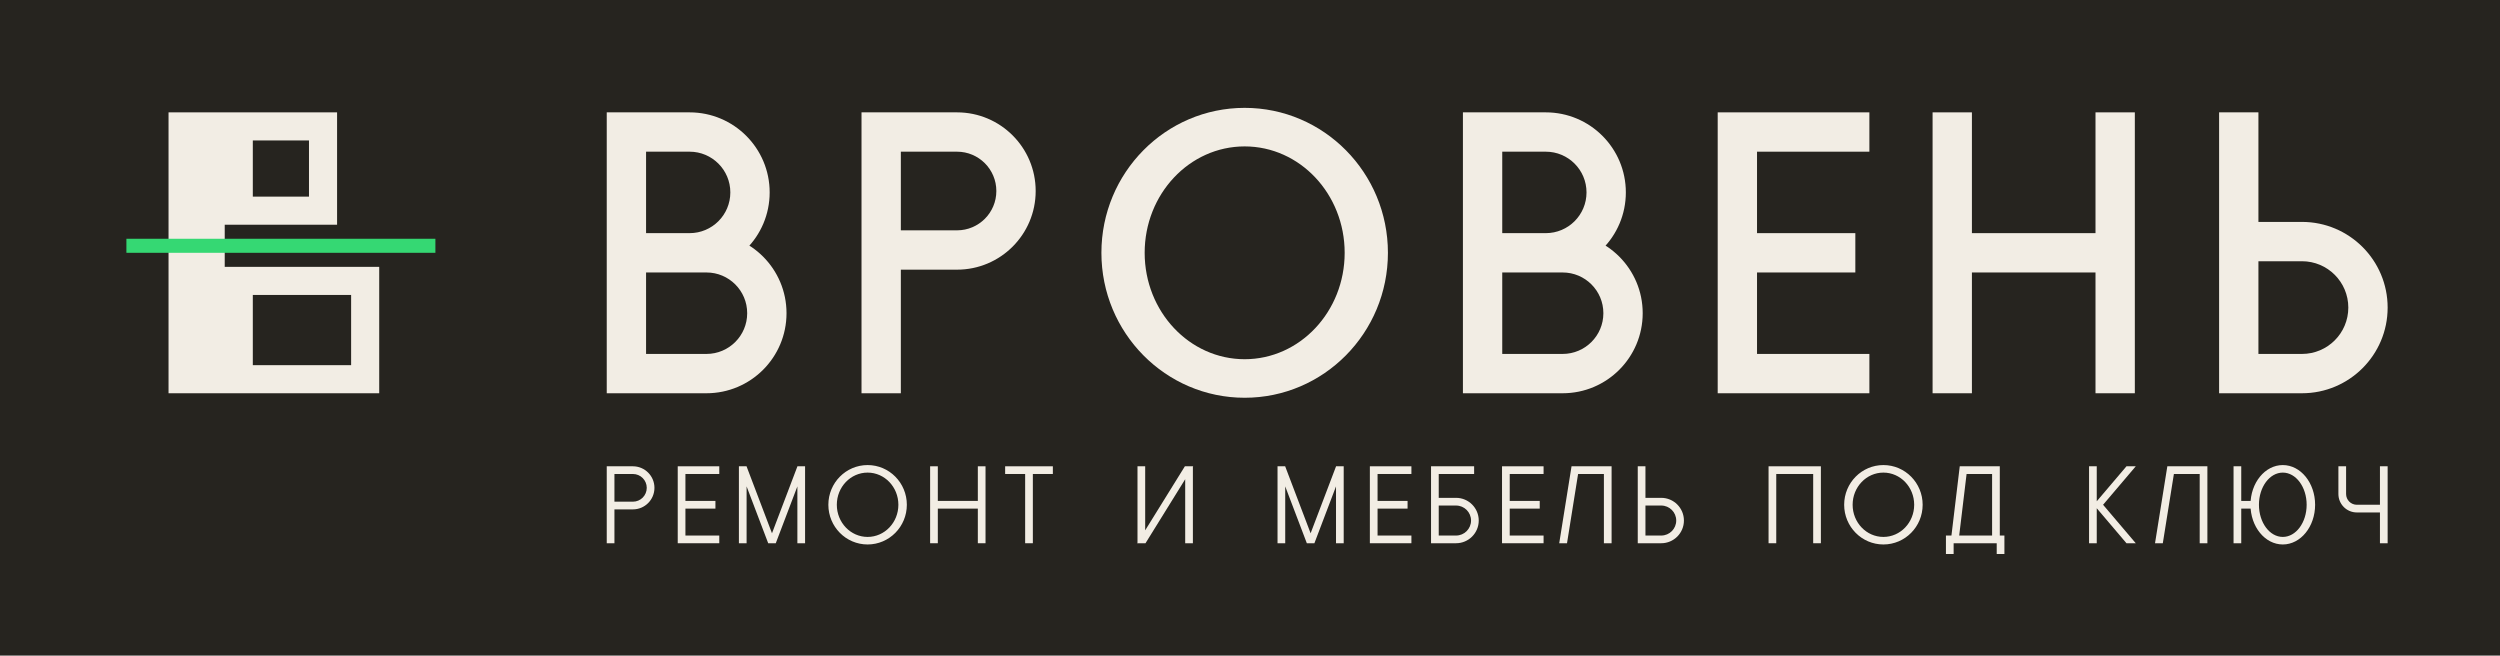
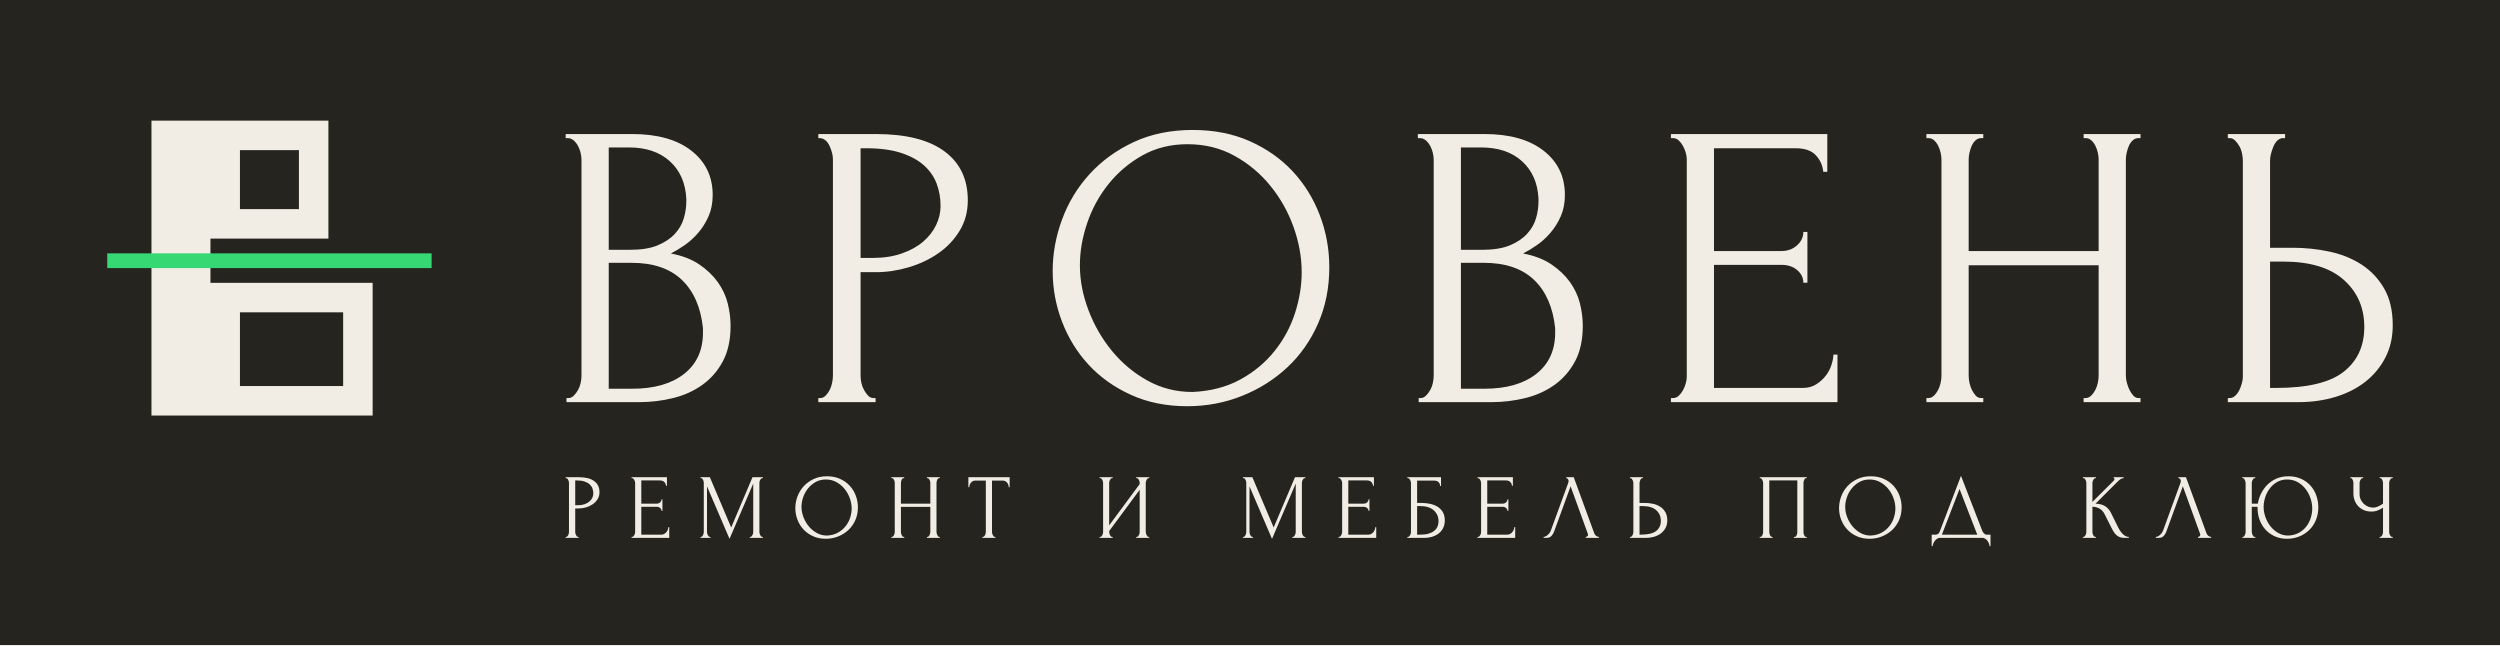
- <svg xmlns="http://www.w3.org/2000/svg" viewBox="0 0 890 233.39" width="890" height="233.39" role="img" aria-label="ВРОВЕНЬ">
-   <rect width="890" height="233.39" fill="#26241F" />
-   <g transform="translate(40 30) scale(5)">
+ <svg xmlns="http://www.w3.org/2000/svg" viewBox="0 0 932.52 240.62" width="932.52" height="240.62" role="img" aria-label="ВРОВЕНЬ">
+   <rect width="932.52" height="240.62" fill="#26241F" />
+   <g transform="translate(34.5 34) scale(5.5)">
    <path fill="#F2EDE4" fill-rule="evenodd" d="M4 2H8V22H4ZM8 2H16V10H8ZM10 4V8H14V4ZM8 13H19V22H8ZM10 15V20H17V15Z" />
    <path fill="#35D873" d="M1 11H23V12H1Z" />
  </g>
-   <g transform="translate(216 40) scale(1)" fill="#F2EDE4">
-     <path transform="translate(0 0)" d="M0 0H14V100H0ZM0 0H29.5A28.5 28.5 0 0 1 29.5 57H0ZM14 14V43H29.5A14.5 14.5 0 0 0 29.5 14ZM0 43H35.5A28.5 28.5 0 0 1 35.5 100H0ZM14 57V86H35.5A14.5 14.5 0 0 0 35.5 57Z" />
-     <path transform="translate(90.7 0)" d="M0 0H14V100H0ZM0 0H34A28 28 0 0 1 34 56H0ZM14 14V42H34A14 14 0 0 0 34 14Z" />
-     <path transform="translate(176.1 0)" d="M0 50A51 51.6 0 1 1 102 50A51 51.6 0 1 1 0 50ZM15.4 50A35.6 37.88 0 1 0 86.6 50A35.6 37.88 0 1 0 15.4 50Z" />
-     <path transform="translate(304.8 0)" d="M0 0H14V100H0ZM0 0H29.5A28.5 28.5 0 0 1 29.5 57H0ZM14 14V43H29.5A14.5 14.5 0 0 0 29.5 14ZM0 43H35.5A28.5 28.5 0 0 1 35.5 100H0ZM14 57V86H35.5A14.5 14.5 0 0 0 35.5 57Z" />
-     <path transform="translate(395.5 0)" d="M0 0H14V100H0ZM0 0H54V14H0ZM0 43H49V57H0ZM0 86H54V100H0Z" />
-     <path transform="translate(472 0)" d="M0 0H14V100H0ZM58 0H72V100H58ZM0 43H72V57H0Z" />
-     <path transform="translate(574 0)" d="M0 0H14V100H0ZM0 39H29.5A30.5 30.5 0 0 1 29.5 100H0ZM14 53V86H29.5A16.5 16.5 0 0 0 29.5 53Z" />
+   <g transform="translate(211 50) scale(1)" fill="#F2EDE4">
+     <path transform="translate(-6.52 0)" d="M6.82 98.48H7.58Q8.64 98.48 9.55 97.58Q10.45 96.67 11.14 95.45Q11.82 94.24 12.12 92.8Q12.42 91.36 12.42 90.15V9.55Q12.42 8.48 12.12 7.12Q11.82 5.76 11.14 4.47Q10.45 3.18 9.47 2.35Q8.48 1.52 7.27 1.52H6.52V0H31.36Q45.45 0 53.41 6.21Q61.36 12.42 61.36 22.73Q61.36 27.12 59.85 30.61Q58.33 34.09 55.98 36.82Q53.64 39.55 50.91 41.44Q48.18 43.33 45.76 44.55Q52.12 45.76 56.36 48.64Q60.61 51.52 63.26 55.23Q65.91 58.94 66.97 63.18Q68.03 67.42 68.03 71.52Q68.03 79.39 65.15 84.77Q62.27 90.15 57.5 93.56Q52.73 96.97 46.59 98.48Q40.45 100 33.94 100H6.82ZM57.73 72.42Q56.52 60.76 49.85 54.39Q43.18 48.03 31.06 48.03H22.58V95H31.36Q43.64 95 50.68 89.47Q57.73 83.94 57.73 74.09ZM51.52 24.09Q51.06 15.3 45.38 10.15Q39.7 5 30.15 5H22.58V43.18H30.45Q36.82 43.18 40.83 41.52Q44.85 39.85 47.27 37.2Q49.7 34.55 50.61 31.36Q51.52 28.18 51.52 25.15ZM100.76 0H122.27Q139.09 0 147.8 6.44Q156.52 12.88 156.52 24.7Q156.52 31.06 153.48 36.06Q150.45 41.06 145.53 44.47Q140.61 47.88 134.47 49.7Q128.33 51.52 122.27 51.52H116.52V90.15Q116.52 91.36 116.82 92.8Q117.12 94.24 117.8 95.45Q118.48 96.67 119.32 97.58Q120.15 98.48 121.36 98.48H122.12V100H100.76V98.48H101.52Q102.58 98.48 103.48 97.58Q104.39 96.67 105 95.45Q105.61 94.24 105.91 92.8Q106.21 91.36 106.21 90.15V9.39Q106.21 7.27 105 4.55Q103.79 1.82 101.52 1.52H100.76ZM116.52 5.3V46.21H121.06Q127.12 46.21 131.89 44.55Q136.67 42.88 139.85 40.15Q143.03 37.42 144.7 33.94Q146.36 30.45 146.36 26.82Q146.36 22.42 144.92 18.56Q143.48 14.7 140.23 11.74Q136.97 8.79 131.67 7.05Q126.36 5.3 118.64 5.3ZM240.45 -1.52Q252.27 -1.52 261.67 2.65Q271.06 6.82 277.65 13.86Q284.24 20.91 287.8 30.23Q291.36 39.55 291.36 49.7Q291.36 61.06 287.2 70.61Q283.03 80.15 275.76 86.97Q268.48 93.79 258.86 97.65Q249.24 101.52 238.33 101.52Q226.67 101.52 217.35 97.27Q208.03 93.03 201.59 86.06Q195.15 79.09 191.67 70Q188.18 60.91 188.18 51.06Q188.18 41.36 191.67 31.89Q195.15 22.42 201.89 15Q208.64 7.58 218.33 3.03Q228.03 -1.52 240.45 -1.52ZM240.3 96.21Q250.45 95.76 258.11 91.59Q265.76 87.42 270.91 80.98Q276.06 74.55 278.56 66.82Q281.06 59.09 281.06 51.52Q281.06 43.18 278.03 34.7Q275 26.21 269.39 19.32Q263.79 12.42 255.98 8.11Q248.18 3.79 238.48 3.79Q229.09 3.79 221.67 7.95Q214.24 12.12 209.02 18.64Q203.79 25.15 201.06 33.18Q198.33 41.21 198.33 48.94Q198.33 57.27 201.52 65.68Q204.7 74.09 210.3 80.91Q215.91 87.73 223.56 91.97Q231.21 96.21 240.3 96.21ZM324.7 98.48H325.45Q326.52 98.48 327.42 97.58Q328.33 96.67 329.02 95.45Q329.7 94.24 330 92.8Q330.3 91.36 330.3 90.15V9.55Q330.3 8.48 330 7.12Q329.7 5.76 329.02 4.47Q328.33 3.18 327.35 2.35Q326.36 1.52 325.15 1.52H324.39V0H349.24Q363.33 0 371.29 6.21Q379.24 12.42 379.24 22.73Q379.24 27.12 377.73 30.61Q376.21 34.09 373.86 36.82Q371.52 39.55 368.79 41.44Q366.06 43.33 363.64 44.55Q370 45.76 374.24 48.64Q378.48 51.52 381.14 55.23Q383.79 58.94 384.85 63.18Q385.91 67.42 385.91 71.52Q385.91 79.39 383.03 84.77Q380.15 90.15 375.38 93.56Q370.61 96.97 364.47 98.48Q358.33 100 351.82 100H324.7ZM375.61 72.42Q374.39 60.76 367.73 54.39Q361.06 48.03 348.94 48.03H340.45V95H349.24Q361.52 95 368.56 89.47Q375.61 83.94 375.61 74.09ZM369.39 24.09Q368.94 15.3 363.26 10.15Q357.58 5 348.03 5H340.45V43.18H348.33Q354.7 43.18 358.71 41.52Q362.73 39.85 365.15 37.2Q367.58 34.55 368.48 31.36Q369.39 28.18 369.39 25.15ZM418.79 98.48H419.55Q420.76 98.48 421.67 97.65Q422.58 96.82 423.26 95.61Q423.94 94.39 424.32 93.03Q424.7 91.67 424.7 90.45V9.39Q424.7 8.33 424.32 6.97Q423.94 5.61 423.26 4.39Q422.58 3.18 421.67 2.35Q420.76 1.52 419.55 1.52H418.79V0H477.12V14.09H475.61Q475.3 10.61 472.88 7.95Q470.45 5.3 465.3 5.3H434.85V43.64H460Q463.48 43.64 465.83 41.52Q468.18 39.39 468.18 36.52H469.7V55.45H468.18Q468.18 52.73 465.91 50.76Q463.64 48.79 460 48.79H434.85V94.7H468.03Q470.91 94.7 473.03 93.33Q475.15 91.97 476.59 90.08Q478.03 88.18 478.71 85.98Q479.39 83.79 479.39 82.27H480.91V100H418.79ZM572.73 98.48H573.48Q574.55 98.48 575.45 97.65Q576.36 96.82 577.05 95.53Q577.73 94.24 578.03 92.8Q578.33 91.36 578.33 90.15V48.94H529.85V90.15Q529.85 91.36 530.15 92.8Q530.45 94.24 531.06 95.45Q531.67 96.67 532.5 97.58Q533.33 98.48 534.55 98.48H535.3V100H514.09V98.48H514.85Q515.91 98.48 516.82 97.65Q517.73 96.82 518.41 95.53Q519.09 94.24 519.39 92.8Q519.7 91.36 519.7 90.15V9.39Q519.7 8.33 519.39 6.97Q519.09 5.61 518.48 4.39Q517.88 3.18 516.97 2.35Q516.06 1.52 514.85 1.52H514.09V0H535.3V1.52H534.55Q533.33 1.52 532.42 2.35Q531.52 3.18 530.98 4.39Q530.45 5.61 530.15 6.97Q529.85 8.33 529.85 9.39V43.64H578.33V9.39Q578.33 8.33 578.03 6.97Q577.73 5.61 577.12 4.39Q576.52 3.18 575.61 2.35Q574.7 1.52 573.48 1.52H572.73V0H593.94V1.52H593.18Q591.97 1.52 591.06 2.35Q590.15 3.18 589.62 4.39Q589.09 5.61 588.79 6.97Q588.48 8.33 588.48 9.39V90.15Q588.48 91.36 588.86 92.8Q589.24 94.24 589.85 95.45Q590.45 96.67 591.29 97.58Q592.12 98.48 593.18 98.48H593.94V100H572.73ZM626.52 98.48H627.27Q628.33 98.48 629.24 97.65Q630.15 96.82 630.76 95.61Q631.36 94.39 631.74 93.03Q632.12 91.67 632.12 90.61V9.85Q632.12 8.79 631.82 7.27Q631.52 5.76 630.83 4.55Q630.15 3.33 629.24 2.42Q628.33 1.52 627.27 1.52H626.52V0H647.88V1.52H646.82Q644.7 1.82 643.48 4.77Q642.27 7.73 642.27 9.85V42.42H650.76Q657.73 42.42 664.47 43.86Q671.21 45.3 676.44 48.71Q681.67 52.12 684.85 57.65Q688.03 63.18 688.03 71.36Q688.03 78.03 685.3 83.33Q682.58 88.64 677.88 92.35Q673.18 96.06 666.74 98.03Q660.3 100 652.88 100H626.52ZM644.55 94.7Q662.12 94.7 669.77 88.64Q677.42 82.58 677.42 71.97Q677.42 61.21 669.77 54.39Q662.12 47.58 647.27 47.58H642.27V94.7Z" />
  </g>
-   <g transform="translate(216 166) scale(0.273923)" fill="#F2EDE4">
-     <path transform="translate(0 0)" d="M0 0H10V100H0ZM0 0H34A28 28 0 0 1 34 56H0ZM10 10V46H34A18 18 0 0 0 34 10Z" />
-     <path transform="translate(92.26 0)" d="M0 0H10V100H0ZM0 0H54V10H0ZM0 45H49V55H0ZM0 90H54V100H0Z" />
-     <path transform="translate(171.76 0)" d="M0 0H10V100H0ZM76 0H86V100H76ZM0.08 0L9.92 0L47.92 100L38.08 100ZM76.08 0L85.92 0L47.92 100L38.08 100Z" />
-     <path transform="translate(288.02 0)" d="M0 50A51 51.6 0 1 1 102 50A51 51.6 0 1 1 0 50ZM11 50A40 41.8 0 1 0 91 50A40 41.8 0 1 0 11 50Z" />
-     <path transform="translate(420.28 0)" d="M0 0H10V100H0ZM62 0H72V100H62ZM0 45H72V55H0Z" />
-     <path transform="translate(517.78 0)" d="M0 0H62V10H0ZM26 0H36V100H26Z" />
-     <path transform="translate(689.78 0)" d="M0 0H10V100H0ZM62 0H72V100H62ZM61.59 0L72.41 0L10.41 100L-0.41 100Z" />
-     <path transform="translate(871.78 0)" d="M0 0H10V100H0ZM76 0H86V100H76ZM0.08 0L9.92 0L47.92 100L38.08 100ZM76.08 0L85.92 0L47.92 100L38.08 100Z" />
-     <path transform="translate(991.78 0)" d="M0 0H10V100H0ZM0 0H54V10H0ZM0 45H49V55H0ZM0 90H54V100H0Z" />
-     <path transform="translate(1071.28 0)" d="M0 0H10V100H0ZM0 0H56V10H0ZM0 41H32.5A29.5 29.5 0 0 1 32.5 100H0ZM10 51V90H32.5A19.5 19.5 0 0 0 32.5 51Z" />
-     <path transform="translate(1163.54 0)" d="M0 0H10V100H0ZM0 0H54V10H0ZM0 45H49V55H0ZM0 90H54V100H0Z" />
-     <path transform="translate(1237.94 0)" d="M58 0H68V100H58ZM16 0H68V10H16ZM15.94 0L26.06 0L10.06 100L-0.06 100Z" />
-     <path transform="translate(1339.94 0)" d="M0 0H10V100H0ZM0 41H30.5A29.5 29.5 0 0 1 30.5 100H0ZM10 51V90H30.5A19.5 19.5 0 0 0 30.5 51Z" />
-     <path transform="translate(1509.94 0)" d="M0 0H10V100H0ZM58 0H68V100H58ZM0 0H68V10H0Z" />
-     <path transform="translate(1608.2 0)" d="M0 50A51 51.6 0 1 1 102 50A51 51.6 0 1 1 0 50ZM11 50A40 41.8 0 1 0 91 50A40 41.8 0 1 0 11 50Z" />
-     <path transform="translate(1740.46 0)" d="M60 0H70V100H60ZM18 0H70V10H18ZM17.96 0L28.04 0L16.04 100L5.96 100ZM0 90H76V100H0ZM0 100H10V114H0ZM66 100H76V114H66Z" />
-     <path transform="translate(1926.46 0)" d="M0 0H10V100H0ZM48.64 0L60.71 0L18.23 50L6.16 50ZM6.16 50L18.23 50L60.71 100L48.64 100Z" />
-     <path transform="translate(2012.26 0)" d="M58 0H68V100H58ZM16 0H68V10H16ZM15.94 0L26.06 0L10.06 100L-0.06 100Z" />
-     <path transform="translate(2114.26 0)" d="M0 0H10V100H0ZM0 45H32V55H0ZM22 50A42 51.6 0 1 1 106 50A42 51.6 0 1 1 22 50ZM33 50A31 41.8 0 1 0 95 50A31 41.8 0 1 0 33 50Z" />
-     <path transform="translate(2250.52 0)" d="M0 0H10V36A14 14 0 0 0 24 50H54V60H24A24 24 0 0 1 0 36ZM54 0H64V100H54Z" />
+   <g transform="translate(211 178) scale(0.226246)" fill="#F2EDE4">
+     <path transform="translate(-6.67 0)" d="M6.67 0H28.18Q45 0 53.71 6.44Q62.42 12.88 62.42 24.7Q62.42 31.06 59.39 36.06Q56.36 41.06 51.44 44.47Q46.52 47.88 40.38 49.7Q34.24 51.52 28.18 51.52H22.42V90.15Q22.42 91.36 22.73 92.8Q23.03 94.24 23.71 95.45Q24.39 96.67 25.23 97.58Q26.06 98.48 27.27 98.48H28.03V100H6.67V98.48H7.42Q8.48 98.48 9.39 97.58Q10.3 96.67 10.91 95.45Q11.52 94.24 11.82 92.8Q12.12 91.36 12.12 90.15V9.39Q12.12 7.27 10.91 4.55Q9.7 1.82 7.42 1.52H6.67ZM22.42 5.3V46.21H26.97Q33.03 46.21 37.8 44.55Q42.58 42.88 45.76 40.15Q48.94 37.42 50.61 33.94Q52.27 30.45 52.27 26.82Q52.27 22.42 50.83 18.56Q49.39 14.7 46.14 11.74Q42.88 8.79 37.58 7.05Q32.27 5.3 24.55 5.3ZM115.3 98.48H116.06Q117.27 98.48 118.18 97.65Q119.09 96.82 119.77 95.61Q120.45 94.39 120.83 93.03Q121.21 91.67 121.21 90.45V9.39Q121.21 8.33 120.83 6.97Q120.45 5.61 119.77 4.39Q119.09 3.18 118.18 2.35Q117.27 1.52 116.06 1.52H115.3V0H173.64V14.09H172.12Q171.82 10.61 169.39 7.95Q166.97 5.3 161.82 5.3H131.36V43.64H156.52Q160 43.64 162.35 41.52Q164.7 39.39 164.7 36.52H166.21V55.45H164.7Q164.7 52.73 162.42 50.76Q160.15 48.79 156.52 48.79H131.36V94.7H164.55Q167.42 94.7 169.55 93.33Q171.67 91.97 173.11 90.08Q174.55 88.18 175.23 85.98Q175.91 83.79 175.91 82.27H177.42V100H115.3ZM310.3 98.48H311.06Q312.12 98.48 313.03 97.58Q313.94 96.67 314.62 95.45Q315.3 94.24 315.61 92.8Q315.91 91.36 315.91 90.15V10.45L276.82 101.67L239.7 15.15V90.15Q239.7 91.36 240 92.8Q240.3 94.24 240.98 95.45Q241.67 96.67 242.58 97.58Q243.48 98.48 244.7 98.48H245.45V100H228.94V98.48H229.7Q230.76 98.48 231.67 97.58Q232.58 96.67 233.18 95.45Q233.79 94.24 234.09 92.8Q234.39 91.36 234.39 90.15V9.39Q234.39 8.33 234.09 6.97Q233.79 5.61 233.18 4.39Q232.58 3.18 231.67 2.35Q230.76 1.52 229.7 1.52H228.94V0H244.39L279.55 82.88L314.7 0H331.82V1.52H331.06Q329.85 1.52 328.94 2.35Q328.03 3.18 327.35 4.39Q326.67 5.61 326.36 6.97Q326.06 8.33 326.06 9.39V90.15Q326.06 91.36 326.36 92.8Q326.67 94.24 327.35 95.45Q328.03 96.67 328.94 97.58Q329.85 98.48 331.06 98.48H331.82V100H310.3ZM437.58 -1.52Q449.39 -1.52 458.79 2.65Q468.18 6.82 474.77 13.86Q481.36 20.91 484.92 30.23Q488.48 39.55 488.48 49.7Q488.48 61.06 484.32 70.61Q480.15 80.15 472.88 86.97Q465.61 93.79 455.98 97.65Q446.36 101.52 435.45 101.52Q423.79 101.52 414.47 97.27Q405.15 93.03 398.71 86.06Q392.27 79.09 388.79 70Q385.3 60.91 385.3 51.06Q385.3 41.36 388.79 31.89Q392.27 22.42 399.02 15Q405.76 7.58 415.45 3.03Q425.15 -1.52 437.58 -1.52ZM437.42 96.21Q447.58 95.76 455.23 91.59Q462.88 87.42 468.03 80.98Q473.18 74.55 475.68 66.82Q478.18 59.09 478.18 51.52Q478.18 43.18 475.15 34.7Q472.12 26.21 466.52 19.32Q460.91 12.42 453.11 8.11Q445.3 3.79 435.61 3.79Q426.21 3.79 418.79 7.95Q411.36 12.12 406.14 18.64Q400.91 25.15 398.18 33.18Q395.45 41.21 395.45 48.94Q395.45 57.27 398.64 65.68Q401.82 74.09 407.42 80.91Q413.03 87.73 420.68 91.97Q428.33 96.21 437.42 96.21ZM602.27 98.48H603.03Q604.09 98.48 605 97.65Q605.91 96.82 606.59 95.53Q607.27 94.24 607.58 92.8Q607.88 91.36 607.88 90.15V48.94H559.39V90.15Q559.39 91.36 559.7 92.8Q560 94.24 560.61 95.45Q561.21 96.67 562.05 97.58Q562.88 98.48 564.09 98.48H564.85V100H543.64V98.48H544.39Q545.45 98.48 546.36 97.65Q547.27 96.82 547.95 95.53Q548.64 94.24 548.94 92.8Q549.24 91.36 549.24 90.15V9.39Q549.24 8.33 548.94 6.97Q548.64 5.61 548.03 4.39Q547.42 3.18 546.52 2.35Q545.61 1.52 544.39 1.52H543.64V0H564.85V1.52H564.09Q562.88 1.52 561.97 2.35Q561.06 3.18 560.53 4.39Q560 5.61 559.7 6.97Q559.39 8.33 559.39 9.39V43.64H607.88V9.39Q607.88 8.33 607.58 6.97Q607.27 5.61 606.67 4.39Q606.06 3.18 605.15 2.35Q604.24 1.52 603.03 1.52H602.27V0H623.48V1.52H622.73Q621.52 1.52 620.61 2.35Q619.7 3.18 619.17 4.39Q618.64 5.61 618.33 6.97Q618.03 8.33 618.03 9.39V90.15Q618.03 91.36 618.41 92.8Q618.79 94.24 619.39 95.45Q620 96.67 620.83 97.58Q621.67 98.48 622.73 98.48H623.48V100H602.27ZM714.39 98.48H715.15V100H693.64V98.48H694.39Q695.61 98.48 696.52 97.58Q697.42 96.67 698.11 95.45Q698.79 94.24 699.09 92.8Q699.39 91.36 699.39 90.15V5.61H681.82Q679.39 5.61 677.58 6.67Q675.76 7.73 674.55 9.32Q673.33 10.91 672.73 12.8Q672.12 14.7 672.12 16.52H670.61V0H738.64V16.52H737.12Q737.12 14.7 736.52 12.8Q735.91 10.91 734.7 9.32Q733.48 7.73 731.67 6.67Q729.85 5.61 727.42 5.61H709.55V90.15Q709.55 91.36 709.85 92.8Q710.15 94.24 710.83 95.45Q711.52 96.67 712.35 97.58Q713.18 98.48 714.39 98.48ZM947.27 98.48H948.03Q949.24 98.48 950.15 97.65Q951.06 96.82 951.74 95.53Q952.42 94.24 952.73 92.8Q953.03 91.36 953.03 90.15V20.76L902.73 88.79V90.15Q902.73 91.36 903.11 92.8Q903.48 94.24 904.09 95.45Q904.7 96.67 905.61 97.58Q906.52 98.48 907.73 98.48H908.48V100H886.97V98.48H887.73Q888.94 98.48 889.85 97.65Q890.76 96.82 891.44 95.53Q892.12 94.24 892.42 92.8Q892.73 91.36 892.73 90.15V9.39Q892.73 8.33 892.42 6.97Q892.12 5.61 891.44 4.39Q890.76 3.18 889.85 2.35Q888.94 1.52 887.73 1.52H886.97V0H908.48V1.52H907.27Q906.21 1.67 905.38 2.58Q904.55 3.48 903.94 4.62Q903.33 5.76 903.03 7.05Q902.73 8.33 902.73 9.39V79.39L953.03 11.36V9.39Q953.03 8.33 952.73 6.97Q952.42 5.61 951.74 4.39Q951.06 3.18 950.15 2.35Q949.24 1.52 948.03 1.52H947.27V0H968.79V1.52H968.03Q966.82 1.52 965.91 2.35Q965 3.18 964.39 4.39Q963.79 5.61 963.41 6.97Q963.03 8.33 963.03 9.39V90.15Q963.03 91.36 963.41 92.73Q963.79 94.09 964.39 95.38Q965 96.67 965.91 97.58Q966.82 98.48 968.03 98.48H968.79V100H947.27ZM1204.7 98.48H1205.45Q1206.52 98.48 1207.42 97.58Q1208.33 96.67 1209.02 95.45Q1209.7 94.24 1210 92.8Q1210.3 91.36 1210.3 90.15V10.45L1171.21 101.67L1134.09 15.15V90.15Q1134.09 91.36 1134.39 92.8Q1134.7 94.24 1135.38 95.45Q1136.06 96.67 1136.97 97.58Q1137.88 98.48 1139.09 98.48H1139.85V100H1123.33V98.48H1124.09Q1125.15 98.48 1126.06 97.58Q1126.97 96.67 1127.58 95.45Q1128.18 94.24 1128.48 92.8Q1128.79 91.36 1128.79 90.15V9.39Q1128.79 8.33 1128.48 6.97Q1128.18 5.61 1127.58 4.39Q1126.97 3.18 1126.06 2.35Q1125.15 1.52 1124.09 1.52H1123.33V0H1138.79L1173.94 82.88L1209.09 0H1226.21V1.52H1225.45Q1224.24 1.52 1223.33 2.35Q1222.42 3.18 1221.74 4.39Q1221.06 5.61 1220.76 6.97Q1220.45 8.33 1220.45 9.39V90.15Q1220.45 91.36 1220.76 92.8Q1221.06 94.24 1221.74 95.45Q1222.42 96.67 1223.33 97.58Q1224.24 98.48 1225.45 98.48H1226.21V100H1204.7ZM1280.91 98.48H1281.67Q1282.88 98.48 1283.79 97.65Q1284.7 96.82 1285.38 95.61Q1286.06 94.39 1286.44 93.03Q1286.82 91.67 1286.82 90.45V9.39Q1286.82 8.33 1286.44 6.97Q1286.06 5.61 1285.38 4.39Q1284.7 3.18 1283.79 2.35Q1282.88 1.52 1281.67 1.52H1280.91V0H1339.24V14.09H1337.73Q1337.42 10.61 1335 7.95Q1332.58 5.3 1327.42 5.3H1296.97V43.64H1322.12Q1325.61 43.64 1327.95 41.52Q1330.3 39.39 1330.3 36.52H1331.82V55.45H1330.3Q1330.3 52.73 1328.03 50.76Q1325.76 48.79 1322.12 48.79H1296.97V94.7H1330.15Q1333.03 94.7 1335.15 93.33Q1337.27 91.97 1338.71 90.08Q1340.15 88.18 1340.83 85.98Q1341.52 83.79 1341.52 82.27H1343.03V100H1280.91ZM1394.39 98.48H1395.15Q1396.36 98.48 1397.27 97.65Q1398.18 96.82 1398.86 95.61Q1399.55 94.39 1399.92 93.03Q1400.3 91.67 1400.3 90.45V9.39Q1400.3 8.33 1399.92 6.97Q1399.55 5.61 1398.86 4.39Q1398.18 3.18 1397.27 2.35Q1396.36 1.52 1395.15 1.52H1394.39V0H1449.85V14.39H1448.33Q1448.33 10.91 1445.91 8.26Q1443.48 5.61 1438.48 5.61H1410.45V42.42H1417.42Q1424.39 42.42 1431.29 43.79Q1438.18 45.15 1443.71 48.41Q1449.24 51.67 1452.65 57.27Q1456.06 62.88 1456.06 71.36Q1456.06 78.03 1453.56 83.33Q1451.06 88.64 1446.52 92.35Q1441.97 96.06 1435.68 98.03Q1429.39 100 1421.97 100H1394.39ZM1416.36 94.7Q1423.94 94.7 1429.47 93.03Q1435 91.36 1438.64 88.41Q1442.27 85.45 1444.02 81.44Q1445.76 77.42 1445.76 72.73Q1445.76 61.67 1437.88 54.62Q1430 47.58 1415.45 47.58H1410.45V94.7ZM1510 98.48H1510.76Q1511.97 98.48 1512.88 97.65Q1513.79 96.82 1514.47 95.61Q1515.15 94.39 1515.53 93.03Q1515.91 91.67 1515.91 90.45V9.39Q1515.91 8.33 1515.53 6.97Q1515.15 5.61 1514.47 4.39Q1513.79 3.18 1512.88 2.35Q1511.97 1.52 1510.76 1.52H1510V0H1568.33V14.09H1566.82Q1566.52 10.61 1564.09 7.95Q1561.67 5.3 1556.52 5.3H1526.06V43.64H1551.21Q1554.7 43.64 1557.05 41.52Q1559.39 39.39 1559.39 36.52H1560.91V55.45H1559.39Q1559.39 52.73 1557.12 50.76Q1554.85 48.79 1551.21 48.79H1526.06V94.7H1559.24Q1562.12 94.7 1564.24 93.33Q1566.36 91.97 1567.8 90.08Q1569.24 88.18 1569.92 85.98Q1570.61 83.79 1570.61 82.27H1572.12V100H1510ZM1636.36 89.39Q1635 93.33 1632.12 96.67Q1629.24 100 1623.64 100H1618.94V98.48Q1619.85 98.48 1621.36 97.95Q1622.88 97.42 1624.55 96.21Q1626.21 95 1627.88 93.11Q1629.55 91.21 1630.76 88.33L1659.39 9.85Q1660.15 7.58 1660.15 6.36Q1660.15 4.09 1658.86 2.8Q1657.58 1.52 1656.21 1.52V0H1668.64L1702.58 92.73Q1703.33 94.85 1705.45 96.59Q1707.58 98.33 1710.15 98.48V100H1688.48V98.48Q1689.7 98.48 1690.98 97.5Q1692.27 96.52 1692.27 94.85Q1692.27 94.39 1691.97 93.48L1663.48 15ZM1761.36 98.48H1762.12Q1763.18 98.48 1764.09 97.65Q1765 96.82 1765.61 95.61Q1766.21 94.39 1766.59 93.03Q1766.97 91.67 1766.97 90.61V9.85Q1766.97 8.79 1766.67 7.27Q1766.36 5.76 1765.68 4.55Q1765 3.33 1764.09 2.42Q1763.18 1.52 1762.12 1.52H1761.36V0H1782.73V1.52H1781.67Q1779.55 1.82 1778.33 4.77Q1777.12 7.73 1777.12 9.85V42.42H1785.61Q1792.58 42.42 1799.32 43.86Q1806.06 45.3 1811.29 48.71Q1816.52 52.12 1819.7 57.65Q1822.88 63.18 1822.88 71.36Q1822.88 78.03 1820.15 83.33Q1817.42 88.64 1812.73 92.35Q1808.03 96.06 1801.59 98.03Q1795.15 100 1787.73 100H1761.36ZM1779.39 94.7Q1796.97 94.7 1804.62 88.64Q1812.27 82.58 1812.27 71.97Q1812.27 61.21 1804.62 54.39Q1796.97 47.58 1782.12 47.58H1777.12V94.7ZM1975.3 98.48H1976.06Q1977.27 98.48 1978.18 97.65Q1979.09 96.82 1979.7 95.53Q1980.3 94.24 1980.61 92.8Q1980.91 91.36 1980.91 90.15V9.39Q1980.91 8.33 1980.53 6.97Q1980.15 5.61 1979.55 4.39Q1978.94 3.18 1978.03 2.35Q1977.12 1.52 1976.06 1.52H1975.3V0H2052.88V1.52H2051.67Q2050.61 1.52 2049.85 2.35Q2049.09 3.18 2048.56 4.47Q2048.03 5.76 2047.73 7.12Q2047.42 8.48 2047.42 9.39V90.15Q2047.42 91.36 2047.65 92.73Q2047.88 94.09 2048.41 95.38Q2048.94 96.67 2049.77 97.58Q2050.61 98.48 2051.67 98.48H2052.88V100H2031.67V98.48H2033.03Q2034.09 98.48 2034.92 97.58Q2035.76 96.67 2036.29 95.45Q2036.82 94.24 2037.05 92.8Q2037.27 91.36 2037.27 90.15V5.3H1991.06V90.15Q1991.06 91.36 1991.36 92.8Q1991.67 94.24 1992.2 95.45Q1992.73 96.67 1993.64 97.58Q1994.55 98.48 1995.76 98.48H1996.52V100H1975.3ZM2158.33 -1.52Q2170.15 -1.52 2179.55 2.65Q2188.94 6.82 2195.53 13.86Q2202.12 20.91 2205.68 30.23Q2209.24 39.55 2209.24 49.7Q2209.24 61.06 2205.08 70.61Q2200.91 80.15 2193.64 86.97Q2186.36 93.79 2176.74 97.65Q2167.12 101.52 2156.21 101.52Q2144.55 101.52 2135.23 97.27Q2125.91 93.03 2119.47 86.06Q2113.03 79.09 2109.55 70Q2106.06 60.91 2106.06 51.06Q2106.06 41.36 2109.55 31.89Q2113.03 22.42 2119.77 15Q2126.52 7.58 2136.21 3.03Q2145.91 -1.52 2158.33 -1.52ZM2158.18 96.21Q2168.33 95.76 2175.98 91.59Q2183.64 87.42 2188.79 80.98Q2193.94 74.55 2196.44 66.82Q2198.94 59.09 2198.94 51.52Q2198.94 43.18 2195.91 34.7Q2192.88 26.21 2187.27 19.32Q2181.67 12.42 2173.86 8.11Q2166.06 3.79 2156.36 3.79Q2146.97 3.79 2139.55 7.95Q2132.12 12.12 2126.89 18.64Q2121.67 25.15 2118.94 33.18Q2116.21 41.21 2116.21 48.94Q2116.21 57.27 2119.39 65.68Q2122.58 74.09 2128.18 80.91Q2133.79 87.73 2141.44 91.97Q2149.09 96.21 2158.18 96.21ZM2355.76 94.7V113.64H2354.24Q2354.09 111.67 2353.18 109.24Q2352.27 106.82 2350.68 104.77Q2349.09 102.73 2346.97 101.36Q2344.85 100 2342.27 100H2272.42Q2269.85 100 2267.73 101.44Q2265.61 102.88 2264.02 104.92Q2262.42 106.97 2261.44 109.39Q2260.45 111.82 2260.3 113.64H2258.79V94.7H2265.45Q2270.3 94.7 2272.27 89.09L2307.12 -2.27L2342.27 88.64Q2343.33 90.91 2345.15 92.8Q2346.97 94.7 2349.39 94.7ZM2275.61 94.7H2333.94L2304.7 19.39ZM2508.03 98.48H2508.79Q2510 98.48 2510.91 97.58Q2511.82 96.67 2512.5 95.45Q2513.18 94.24 2513.48 92.8Q2513.79 91.36 2513.79 90.15V9.39Q2513.79 8.33 2513.48 6.97Q2513.18 5.61 2512.5 4.39Q2511.82 3.18 2510.91 2.35Q2510 1.52 2508.94 1.52H2508.18V0H2529.7V1.52H2528.94Q2527.73 1.52 2526.82 2.35Q2525.91 3.18 2525.23 4.39Q2524.55 5.61 2524.17 6.97Q2523.79 8.33 2523.79 9.39V40.76L2558.94 5.76Q2560.15 4.55 2560.15 2.88Q2560.15 1.52 2558.94 1.52V0H2575.3V1.52Q2572.27 1.67 2569.92 3.33Q2567.58 5 2564.85 7.73L2528.94 43.64Q2538.79 43.94 2544.85 47.88Q2550.91 51.82 2554.39 58.79L2566.36 83.03Q2567.42 85.3 2569.17 87.95Q2570.91 90.61 2573.11 92.95Q2575.3 95.3 2578.03 96.89Q2580.76 98.48 2583.79 98.48V100H2576.21Q2571.82 100 2568.64 98.71Q2565.45 97.42 2563.11 95.23Q2560.76 93.03 2559.02 90.3Q2557.27 87.58 2555.91 84.85L2543.64 60.45Q2540.76 54.85 2535.68 51.89Q2530.61 48.94 2523.79 48.64V90.15Q2523.79 91.36 2524.09 92.73Q2524.39 94.09 2525 95.38Q2525.61 96.67 2526.52 97.5Q2527.42 98.33 2528.48 98.48H2529.55V100H2508.03ZM2645.76 89.39Q2644.39 93.33 2641.52 96.67Q2638.64 100 2633.03 100H2628.33V98.48Q2629.24 98.48 2630.76 97.95Q2632.27 97.42 2633.94 96.21Q2635.61 95 2637.27 93.11Q2638.94 91.21 2640.15 88.33L2668.79 9.85Q2669.55 7.58 2669.55 6.36Q2669.55 4.09 2668.26 2.8Q2666.97 1.52 2665.61 1.52V0H2678.03L2711.97 92.73Q2712.73 94.85 2714.85 96.59Q2716.97 98.33 2719.55 98.48V100H2697.88V98.48Q2699.09 98.48 2700.38 97.5Q2701.67 96.52 2701.67 94.85Q2701.67 94.39 2701.36 93.48L2672.88 15ZM2771.06 98.48H2771.82Q2772.88 98.48 2773.71 97.58Q2774.55 96.67 2775.15 95.45Q2775.76 94.24 2776.06 92.8Q2776.36 91.36 2776.36 90.15V9.39Q2776.36 8.33 2775.98 6.97Q2775.61 5.61 2775 4.39Q2774.39 3.18 2773.56 2.35Q2772.73 1.52 2771.67 1.52H2770.91V0H2792.27V1.52H2791.06Q2790 1.67 2789.17 2.58Q2788.33 3.48 2787.73 4.7Q2787.12 5.91 2786.82 7.2Q2786.52 8.48 2786.52 9.39V43.64H2796.52Q2797.88 35 2801.89 26.89Q2805.91 18.79 2812.27 12.42Q2818.64 6.06 2827.27 2.27Q2835.91 -1.52 2846.82 -1.52Q2858.64 -1.52 2867.8 2.65Q2876.97 6.82 2883.33 13.86Q2889.7 20.91 2892.95 30.23Q2896.21 39.55 2896.21 49.7Q2896.21 61.06 2892.27 70.61Q2888.33 80.15 2881.36 86.97Q2874.39 93.79 2865 97.65Q2855.61 101.52 2844.7 101.52Q2833.03 101.52 2824.02 97.27Q2815 93.03 2808.79 86.06Q2802.58 79.09 2799.32 70Q2796.06 60.91 2796.06 51.06V48.79H2786.52V90.15Q2786.52 91.36 2786.89 92.73Q2787.27 94.09 2787.88 95.38Q2788.48 96.67 2789.39 97.58Q2790.3 98.48 2791.36 98.48H2792.42V100H2771.06ZM2846.67 96.21Q2856.82 95.76 2864.32 91.59Q2871.82 87.42 2876.67 80.98Q2881.52 74.55 2883.86 66.82Q2886.21 59.09 2886.21 51.52Q2886.21 43.18 2883.33 34.7Q2880.45 26.21 2875.15 19.32Q2869.85 12.42 2862.2 8.11Q2854.55 3.79 2844.85 3.79Q2835.45 3.79 2828.26 7.95Q2821.06 12.12 2816.14 18.64Q2811.21 25.15 2808.64 33.18Q2806.06 41.21 2806.06 48.94Q2806.06 57.27 2809.02 65.68Q2811.97 74.09 2817.35 80.91Q2822.73 87.73 2830.15 91.97Q2837.58 96.21 2846.67 96.21ZM2997.27 98.48H2998.03Q2999.09 98.48 3000 97.65Q3000.91 96.82 3001.59 95.61Q3002.27 94.39 3002.58 93.03Q3002.88 91.67 3002.88 90.45V50.15Q2999.85 52.42 2994.7 54.55Q2989.55 56.67 2983.79 56.67Q2976.97 56.67 2971.44 54.32Q2965.91 51.97 2962.05 47.88Q2958.18 43.79 2956.14 38.41Q2954.09 33.03 2954.09 26.97V9.39Q2954.09 8.33 2953.79 6.97Q2953.48 5.61 2952.95 4.39Q2952.42 3.18 2951.59 2.35Q2950.76 1.52 2949.85 1.52H2949.09V0H2970.15V1.52H2969.39Q2968.18 1.52 2967.27 2.35Q2966.36 3.18 2965.68 4.39Q2965 5.61 2964.62 6.97Q2964.24 8.33 2964.24 9.39V27.88Q2964.24 32.88 2966.21 36.97Q2968.18 41.06 2971.36 44.02Q2974.55 46.97 2978.56 48.56Q2982.58 50.15 2986.67 50.15Q2990.76 50.15 2995 48.18Q2999.24 46.21 3002.88 43.64V9.39Q3002.88 8.33 3002.58 7.05Q3002.27 5.76 3001.74 4.62Q3001.21 3.48 3000.45 2.58Q2999.7 1.67 2998.64 1.52H2997.42V0H3018.94V1.52H3017.73Q3016.67 1.67 3015.76 2.58Q3014.85 3.48 3014.24 4.62Q3013.64 5.76 3013.33 7.05Q3013.03 8.33 3013.03 9.39V90.45Q3013.03 91.52 3013.33 92.88Q3013.64 94.24 3014.24 95.38Q3014.85 96.52 3015.76 97.42Q3016.67 98.33 3017.73 98.48H3018.94V100H2997.27Z" />
  </g>
</svg>
